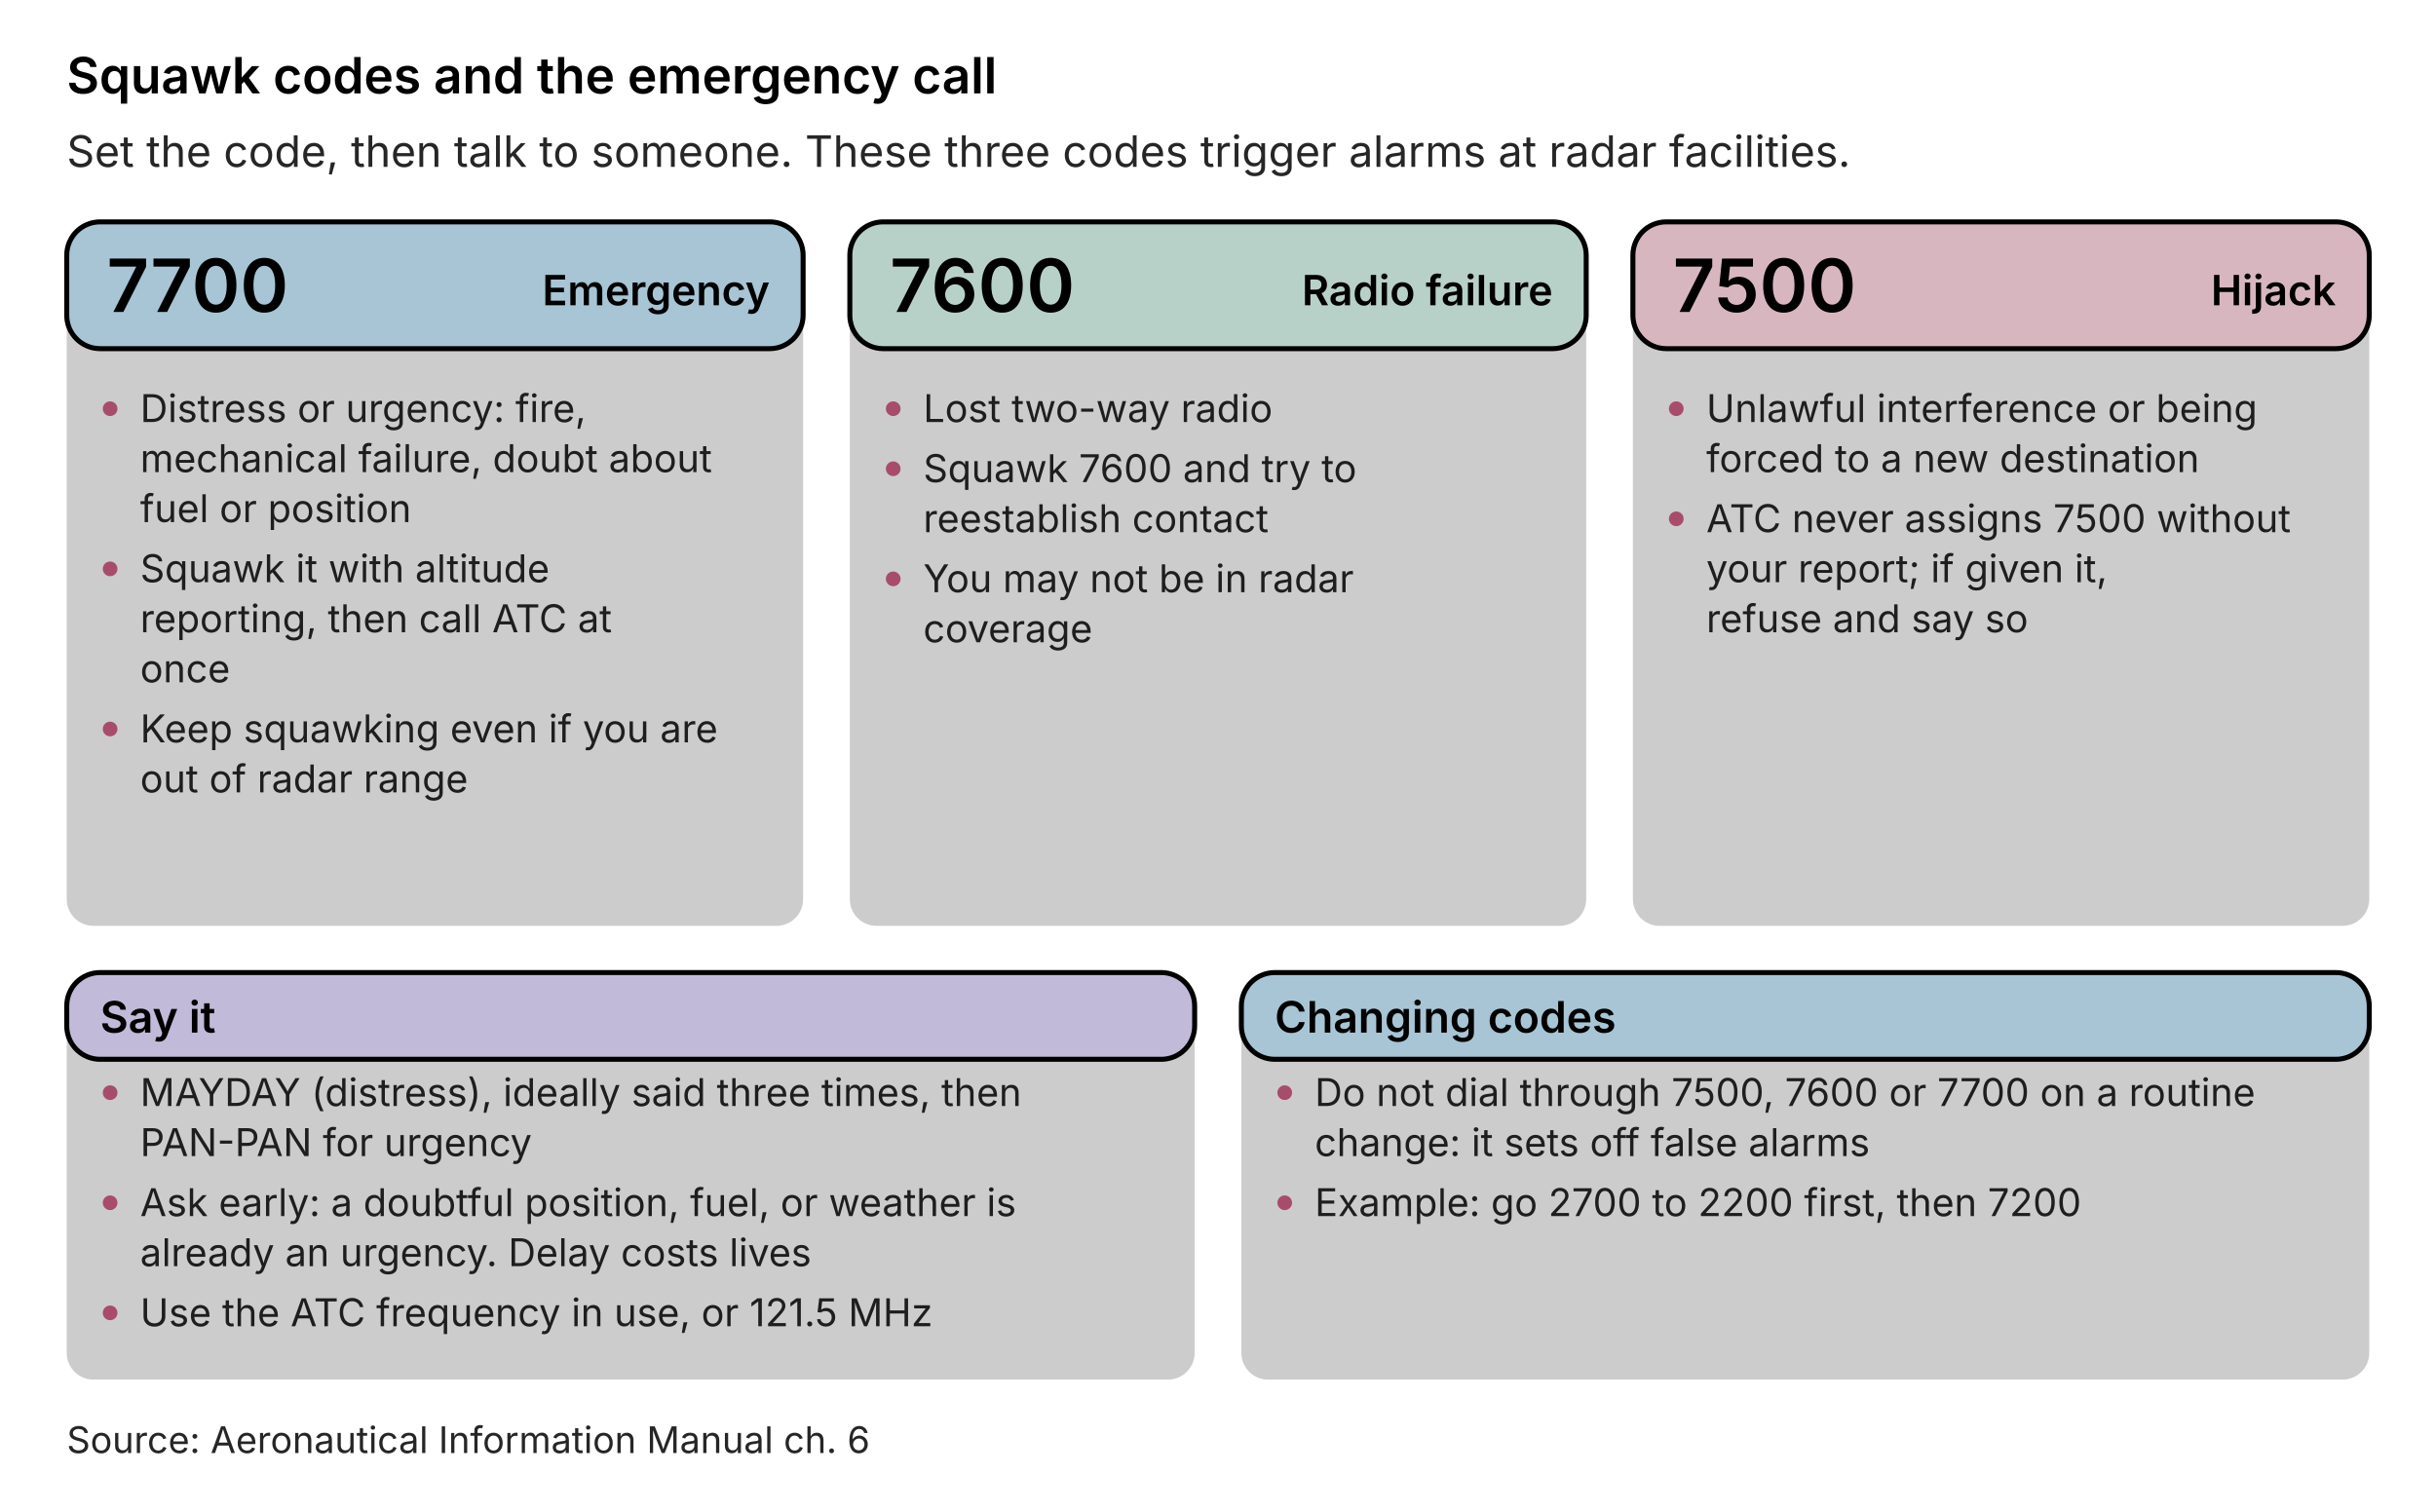
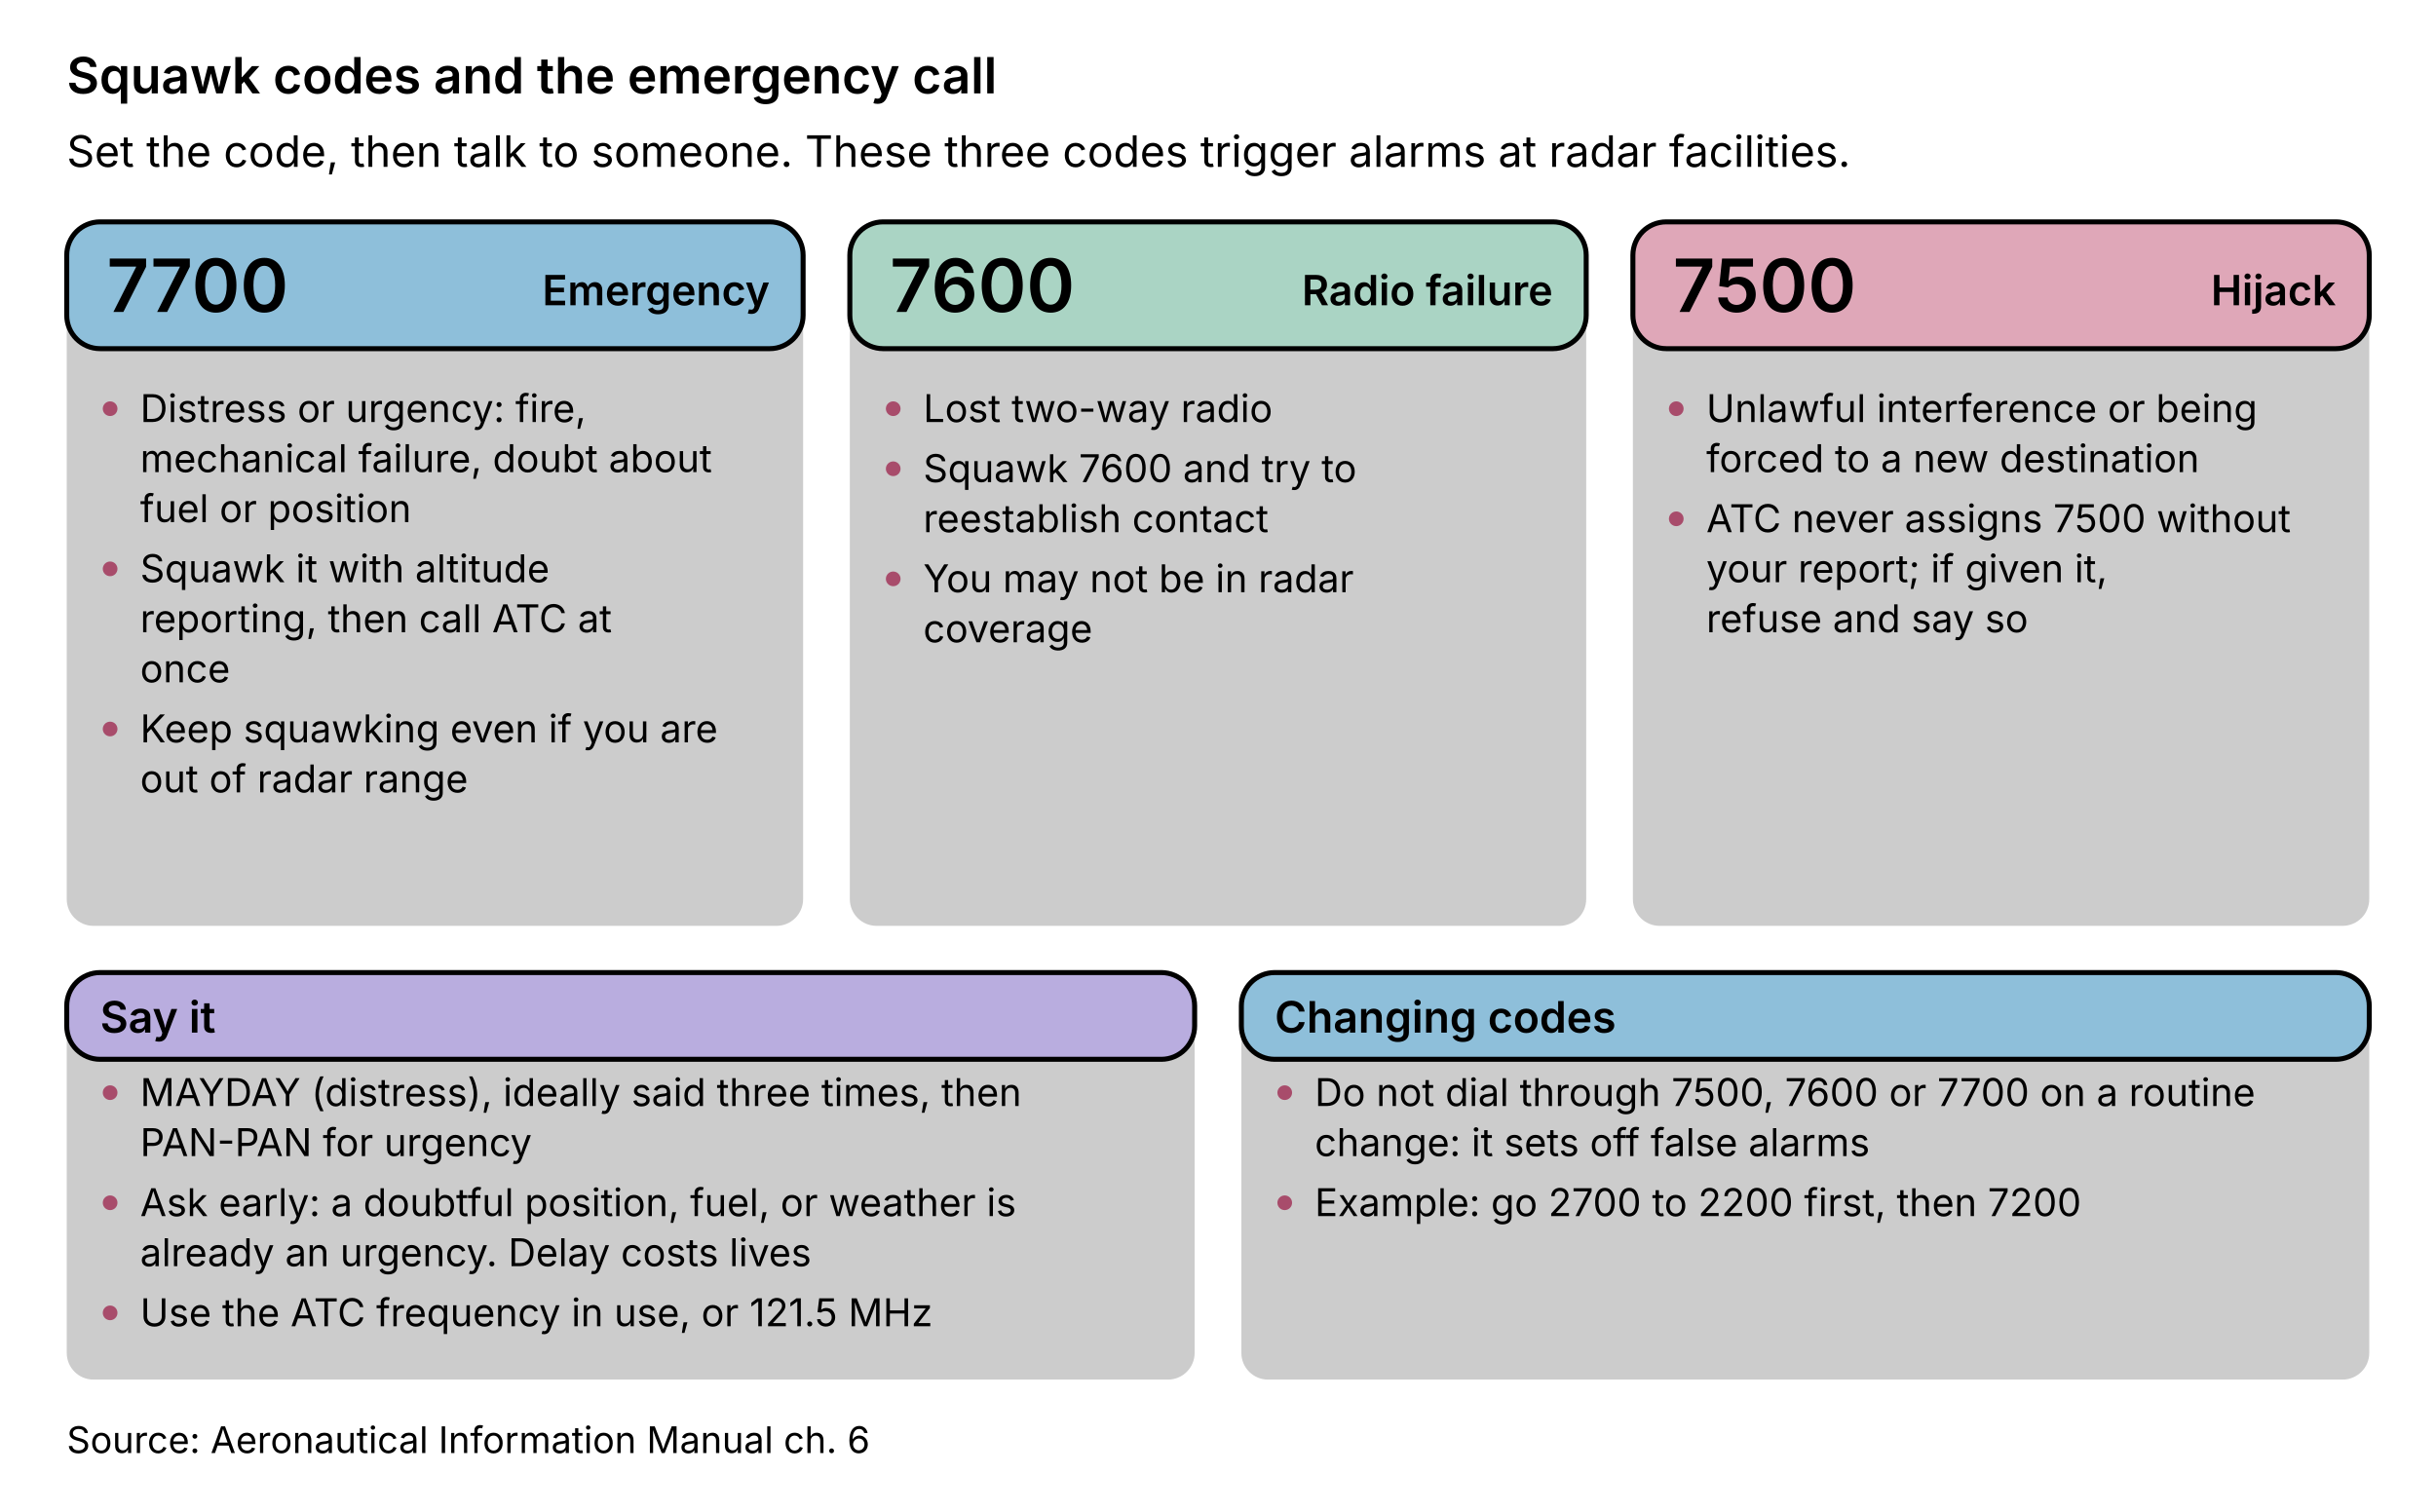
<svg xmlns="http://www.w3.org/2000/svg" viewBox="0 0 730 453" role="img" aria-labelledby="ti de">
-   <style>.t{fill:currentColor;font:600 22px system-ui,-apple-system,"Segoe UI",sans-serif}.s{fill:currentColor;font:400 19px system-ui,-apple-system,"Segoe UI",sans-serif;opacity:.85}.o{fill:none;stroke:currentColor;stroke-width:3;stroke-linejoin:round;stroke-linecap:round}.d{stroke-dasharray:10 8}.m{text-anchor:middle}.e{text-anchor:end}.sky{fill:var(--palette-sky,#8EBFDA);fill-opacity:.6}.lav{fill:var(--palette-lavender,#B9ADDF);fill-opacity:.6}.mint{fill:var(--palette-mint,#AAD4C4);fill-opacity:.6}.rose{fill:var(--palette-rose,#DFA7B8);fill-opacity:.6}.acc{stroke:var(--palette-berry,#A84C6B);fill:none;stroke-width:4;stroke-linecap:round}.ah{fill:var(--palette-berry,#A84C6B)}.cl{fill:currentColor;fill-opacity:.2}.dk{stroke:currentColor;fill:none;stroke-width:4;stroke-linecap:round}.dh{fill:currentColor}.q0{font-size:17px}.q1{stroke-width:2;opacity:.6}.q2{font-size:11.5px}.q3{stroke:currentColor;stroke-width:1.5}.q4{font-size:13px}.q5{font-size:22px}.q6{font-size:12.5px}</style>
+   <style>.t{fill:currentColor;font:600 22px system-ui,-apple-system,"Segoe UI",sans-serif}.s{fill:currentColor;font:400 19px system-ui,-apple-system,"Segoe UI",sans-serif;opacity:var(--diagram-text-opacity,.85)}.o{fill:none;stroke:currentColor;stroke-width:3;stroke-linejoin:round;stroke-linecap:round}.d{stroke-dasharray:10 8}.m{text-anchor:middle}.e{text-anchor:end}.sky{fill:var(--palette-sky,#8EBFDA);fill-opacity:var(--diagram-fill-opacity,.6)}.lav{fill:var(--palette-lavender,#B9ADDF);fill-opacity:var(--diagram-fill-opacity,.6)}.mint{fill:var(--palette-mint,#AAD4C4);fill-opacity:var(--diagram-fill-opacity,.6)}.rose{fill:var(--palette-rose,#DFA7B8);fill-opacity:var(--diagram-fill-opacity,.6)}.acc{stroke:var(--palette-berry,#A84C6B);fill:none;stroke-width:4;stroke-linecap:round}.ah{fill:var(--palette-berry,#A84C6B)}.cl{fill:currentColor;fill-opacity:.2}.dk{stroke:currentColor;fill:none;stroke-width:4;stroke-linecap:round}.dh{fill:currentColor}.q0{font-size:17px}.q1{stroke-width:2;opacity:.6}.q2{font-size:11.5px}.q3{stroke:currentColor;stroke-width:1.5}.q4{font-size:13px}.q5{font-size:22px}.q6{font-size:12.5px}</style>
  <text class="t" x="20" y="28" style="font-size:15px">Squawk codes and the emergency call</text>
  <text class="s q4" x="20" y="50">Set the code, then talk to someone. These three codes trigger alarms at radar facilities.</text>
  <rect class="cl" x="20" y="66.5" width="220.67" height="211" rx="8" />
  <rect x="20" y="66.5" width="220.67" height="38" rx="10" class="sky q3" />
  <text class="t q5" x="32" y="93.5">7700</text>
  <text class="t e q6" x="230.67" y="91.5">Emergency</text>
  <circle cx="33" cy="122.5" r="2.2" class="ah" />
  <text class="s q2" x="42" y="126.5">Distress or urgency: fire,</text>
  <text class="s q2" x="42" y="141.5">mechanical failure, doubt about</text>
  <text class="s q2" x="42" y="156.5">fuel or position</text>
  <circle cx="33" cy="170.5" r="2.2" class="ah" />
  <text class="s q2" x="42" y="174.5">Squawk it with altitude</text>
  <text class="s q2" x="42" y="189.5">reporting, then call ATC at</text>
  <text class="s q2" x="42" y="204.5">once</text>
  <circle cx="33" cy="218.5" r="2.2" class="ah" />
  <text class="s q2" x="42" y="222.5">Keep squawking even if you are</text>
  <text class="s q2" x="42" y="237.5">out of radar range</text>
  <rect class="cl" x="254.67" y="66.5" width="220.67" height="211" rx="8" />
  <rect x="254.67" y="66.5" width="220.67" height="38" rx="10" class="mint q3" />
  <text class="t q5" x="266.67" y="93.5">7600</text>
  <text class="t e q6" x="465.33" y="91.5">Radio failure</text>
  <circle cx="267.67" cy="122.5" r="2.2" class="ah" />
  <text class="s q2" x="276.67" y="126.5">Lost two-way radio</text>
  <circle cx="267.67" cy="140.5" r="2.2" class="ah" />
  <text class="s q2" x="276.67" y="144.5">Squawk 7600 and try to</text>
  <text class="s q2" x="276.67" y="159.5">reestablish contact</text>
  <circle cx="267.67" cy="173.5" r="2.2" class="ah" />
  <text class="s q2" x="276.67" y="177.5">You may not be in radar</text>
  <text class="s q2" x="276.67" y="192.5">coverage</text>
  <rect class="cl" x="489.33" y="66.5" width="220.67" height="211" rx="8" />
  <rect x="489.33" y="66.5" width="220.67" height="38" rx="10" class="rose q3" />
  <text class="t q5" x="501.33" y="93.5">7500</text>
  <text class="t e q6" x="700" y="91.5">Hijack</text>
  <circle cx="502.33" cy="122.5" r="2.2" class="ah" />
  <text class="s q2" x="511.33" y="126.5">Unlawful interference or being</text>
  <text class="s q2" x="511.33" y="141.5">forced to a new destination</text>
  <circle cx="502.33" cy="155.5" r="2.2" class="ah" />
  <text class="s q2" x="511.33" y="159.5">ATC never assigns 7500 without</text>
  <text class="s q2" x="511.33" y="174.5">your report; if given it,</text>
  <text class="s q2" x="511.33" y="189.5">refuse and say so</text>
  <rect class="cl" x="20" y="291.5" width="338" height="122" rx="8" />
  <rect x="20" y="291.5" width="338" height="26" rx="10" class="lav q3" />
  <text class="t q4" x="30" y="309.5">Say it</text>
  <circle cx="33" cy="327.5" r="2.2" class="ah" />
  <text class="s q2" x="42" y="331.5">MAYDAY (distress), ideally said three times, then</text>
  <text class="s q2" x="42" y="346.5">PAN-PAN for urgency</text>
  <circle cx="33" cy="360.5" r="2.2" class="ah" />
  <text class="s q2" x="42" y="364.5">Ask early: a doubtful position, fuel, or weather is</text>
  <text class="s q2" x="42" y="379.5">already an urgency. Delay costs lives</text>
  <circle cx="33" cy="393.5" r="2.2" class="ah" />
  <text class="s q2" x="42" y="397.5">Use the ATC frequency in use, or 121.5 MHz</text>
  <rect class="cl" x="372" y="291.5" width="338" height="122" rx="8" />
  <rect x="372" y="291.5" width="338" height="26" rx="10" class="sky q3" />
  <text class="t q4" x="382" y="309.5">Changing codes</text>
  <circle cx="385" cy="327.5" r="2.2" class="ah" />
  <text class="s q2" x="394" y="331.5">Do not dial through 7500, 7600 or 7700 on a routine</text>
  <text class="s q2" x="394" y="346.5">change: it sets off false alarms</text>
  <circle cx="385" cy="360.5" r="2.2" class="ah" />
  <text class="s q2" x="394" y="364.5">Example: go 2700 to 2200 first, then 7200</text>
  <text class="s" x="20" y="435.5" style="font-size:11px">Source: Aeronautical Information Manual ch. 6</text>
</svg>
